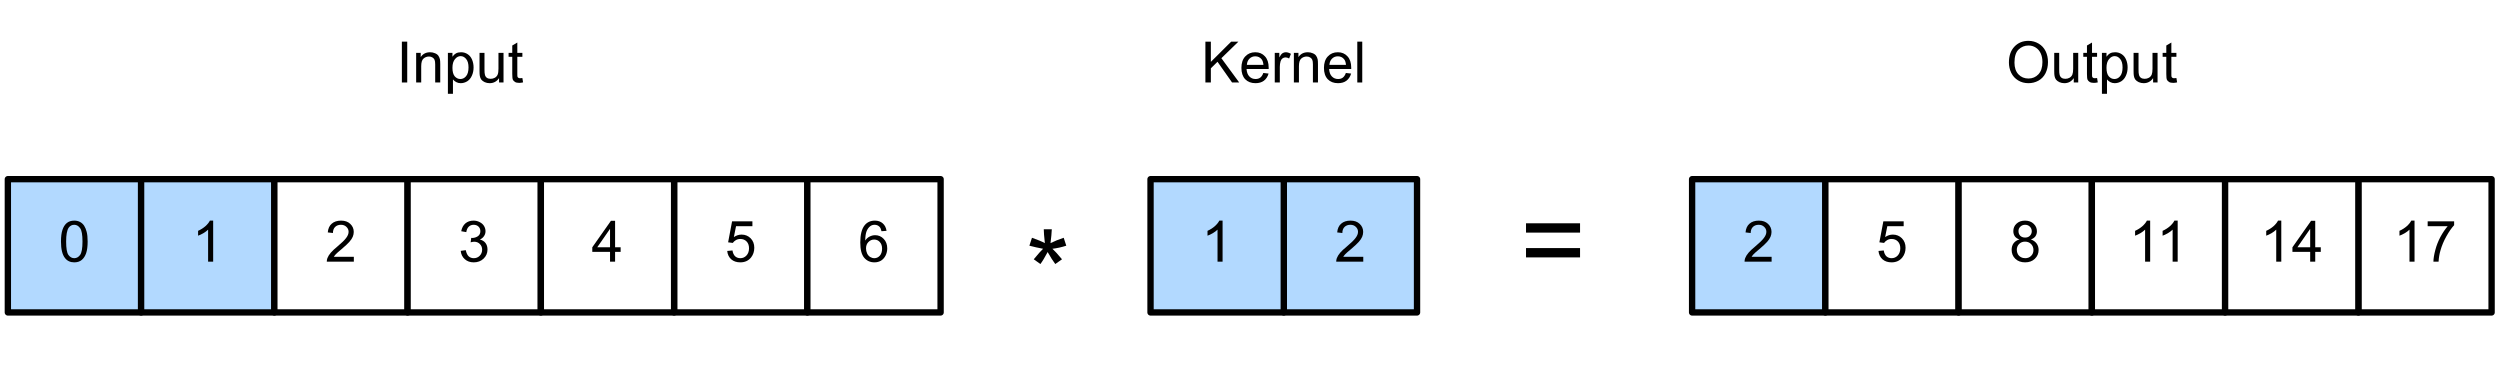
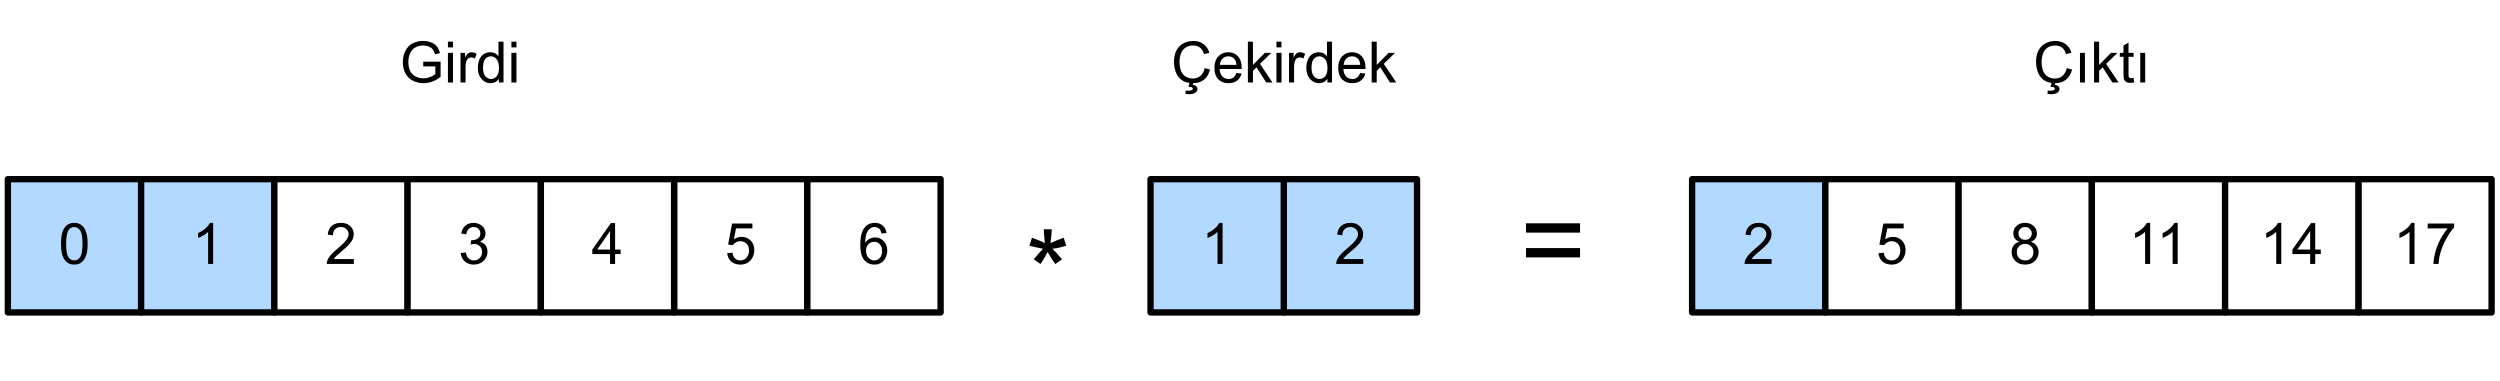
<svg xmlns="http://www.w3.org/2000/svg" xmlns:xlink="http://www.w3.org/1999/xlink" width="394pt" height="60pt" viewBox="0 0 394 60" version="1.1">
  <defs>
    <g>
      <symbol overflow="visible" id="glyph0-0">
        <path style="stroke:none;" d="M 2.25 0 L 2.25 -11.25 L 11.25 -11.25 L 11.25 0 Z M 2.531 -0.281 L 10.969 -0.281 L 10.969 -10.969 L 2.531 -10.969 Z M 2.531 -0.281 " />
      </symbol>
      <symbol overflow="visible" id="glyph0-1">
        <path style="stroke:none;" d="M 0.562 -10.516 L 0.969 -11.766 C 1.895 -11.441 2.57 -11.16 3 -10.922 C 2.883 -11.973 2.828 -12.703 2.828 -13.109 L 4.094 -13.109 C 4.07 -12.523 4.004 -11.797 3.891 -10.922 C 4.492 -11.223 5.188 -11.504 5.969 -11.766 L 6.375 -10.516 C 5.625 -10.273 4.895 -10.113 4.188 -10.031 C 4.539 -9.719 5.047 -9.164 5.703 -8.375 L 4.641 -7.625 C 4.297 -8.082 3.895 -8.711 3.438 -9.516 C 3 -8.68 2.617 -8.051 2.297 -7.625 L 1.25 -8.375 C 1.938 -9.207 2.426 -9.758 2.719 -10.031 C 1.957 -10.176 1.238 -10.336 0.562 -10.516 Z M 0.562 -10.516 " />
      </symbol>
      <symbol overflow="visible" id="glyph0-2">
        <path style="stroke:none;" d="M 9.516 -7.578 L 1 -7.578 L 1 -9.047 L 9.516 -9.047 Z M 9.516 -3.672 L 1 -3.672 L 1 -5.141 L 9.516 -5.141 Z M 9.516 -3.672 " />
      </symbol>
      <symbol overflow="visible" id="glyph1-0">
        <path style="stroke:none;" d="M 1.125 0 L 1.125 -5.625 L 5.625 -5.625 L 5.625 0 Z M 1.266 -0.141 L 5.484 -0.141 L 5.484 -5.484 L 1.266 -5.484 Z M 1.266 -0.141 " />
      </symbol>
      <symbol overflow="visible" id="glyph1-1">
        <path style="stroke:none;" d="M 0.375 -3.172 C 0.375 -3.93 0.453 -4.547 0.609 -5.016 C 0.766 -5.484 0.992 -5.844 1.297 -6.094 C 1.609 -6.344 2 -6.469 2.469 -6.469 C 2.82 -6.469 3.129 -6.395 3.391 -6.25 C 3.648 -6.113 3.863 -5.914 4.031 -5.656 C 4.195 -5.395 4.328 -5.078 4.422 -4.703 C 4.523 -4.328 4.578 -3.816 4.578 -3.172 C 4.578 -2.422 4.5 -1.812 4.344 -1.344 C 4.188 -0.883 3.953 -0.523 3.641 -0.266 C 3.336 -0.016 2.945 0.109 2.469 0.109 C 1.852 0.109 1.367 -0.113 1.016 -0.562 C 0.586 -1.094 0.375 -1.961 0.375 -3.172 Z M 1.188 -3.172 C 1.188 -2.117 1.305 -1.414 1.547 -1.062 C 1.797 -0.719 2.102 -0.547 2.469 -0.547 C 2.832 -0.547 3.141 -0.719 3.391 -1.062 C 3.641 -1.414 3.766 -2.117 3.766 -3.172 C 3.766 -4.234 3.641 -4.938 3.391 -5.281 C 3.141 -5.633 2.832 -5.812 2.469 -5.812 C 2.102 -5.812 1.812 -5.66 1.594 -5.359 C 1.32 -4.961 1.188 -4.234 1.188 -3.172 Z M 1.188 -3.172 " />
      </symbol>
      <symbol overflow="visible" id="glyph1-2">
        <path style="stroke:none;" d="M 3.359 0 L 2.562 0 L 2.562 -5.047 C 2.375 -4.859 2.125 -4.672 1.812 -4.484 C 1.5 -4.305 1.223 -4.176 0.984 -4.094 L 0.984 -4.859 C 1.422 -5.055 1.805 -5.301 2.141 -5.594 C 2.473 -5.895 2.707 -6.188 2.844 -6.469 L 3.359 -6.469 Z M 3.359 0 " />
      </symbol>
      <symbol overflow="visible" id="glyph1-3">
        <path style="stroke:none;" d="M 4.531 -0.766 L 4.531 0 L 0.266 0 C 0.266 -0.188 0.297 -0.367 0.359 -0.547 C 0.473 -0.836 0.648 -1.125 0.891 -1.406 C 1.129 -1.688 1.473 -2.008 1.922 -2.375 C 2.617 -2.957 3.086 -3.414 3.328 -3.75 C 3.578 -4.082 3.703 -4.398 3.703 -4.703 C 3.703 -5.016 3.586 -5.273 3.359 -5.484 C 3.141 -5.703 2.852 -5.812 2.5 -5.812 C 2.113 -5.812 1.805 -5.695 1.578 -5.469 C 1.348 -5.238 1.234 -4.922 1.234 -4.516 L 0.422 -4.609 C 0.473 -5.211 0.68 -5.672 1.047 -5.984 C 1.41 -6.305 1.898 -6.469 2.516 -6.469 C 3.129 -6.469 3.613 -6.297 3.969 -5.953 C 4.332 -5.609 4.516 -5.188 4.516 -4.688 C 4.516 -4.426 4.461 -4.172 4.359 -3.922 C 4.254 -3.672 4.078 -3.406 3.828 -3.125 C 3.586 -2.852 3.188 -2.477 2.625 -2 C 2.145 -1.602 1.836 -1.332 1.703 -1.188 C 1.566 -1.039 1.457 -0.898 1.375 -0.766 Z M 4.531 -0.766 " />
      </symbol>
      <symbol overflow="visible" id="glyph1-4">
        <path style="stroke:none;" d="M 0.375 -1.703 L 1.172 -1.812 C 1.266 -1.363 1.414 -1.039 1.625 -0.844 C 1.844 -0.645 2.113 -0.547 2.438 -0.547 C 2.801 -0.547 3.109 -0.672 3.359 -0.922 C 3.617 -1.18 3.75 -1.504 3.75 -1.891 C 3.75 -2.254 3.629 -2.551 3.391 -2.781 C 3.16 -3.02 2.863 -3.141 2.5 -3.141 C 2.344 -3.141 2.156 -3.109 1.938 -3.047 L 2.031 -3.75 C 2.082 -3.738 2.125 -3.734 2.156 -3.734 C 2.488 -3.734 2.789 -3.82 3.062 -4 C 3.332 -4.176 3.469 -4.445 3.469 -4.812 C 3.469 -5.102 3.367 -5.344 3.172 -5.531 C 2.973 -5.719 2.719 -5.812 2.406 -5.812 C 2.102 -5.812 1.848 -5.711 1.641 -5.516 C 1.441 -5.328 1.312 -5.039 1.25 -4.656 L 0.453 -4.797 C 0.555 -5.328 0.773 -5.738 1.109 -6.031 C 1.453 -6.32 1.879 -6.469 2.391 -6.469 C 2.742 -6.469 3.066 -6.391 3.359 -6.234 C 3.66 -6.086 3.891 -5.883 4.047 -5.625 C 4.203 -5.363 4.281 -5.086 4.281 -4.797 C 4.281 -4.516 4.203 -4.258 4.047 -4.031 C 3.898 -3.801 3.68 -3.617 3.391 -3.484 C 3.773 -3.398 4.07 -3.219 4.281 -2.938 C 4.488 -2.664 4.594 -2.32 4.594 -1.906 C 4.594 -1.344 4.383 -0.863 3.969 -0.469 C 3.562 -0.082 3.047 0.109 2.422 0.109 C 1.859 0.109 1.391 -0.055 1.016 -0.391 C 0.641 -0.723 0.426 -1.16 0.375 -1.703 Z M 0.375 -1.703 " />
      </symbol>
      <symbol overflow="visible" id="glyph1-5">
        <path style="stroke:none;" d="M 0.375 -1.688 L 1.203 -1.766 C 1.266 -1.359 1.406 -1.051 1.625 -0.844 C 1.852 -0.645 2.125 -0.547 2.438 -0.547 C 2.82 -0.547 3.145 -0.688 3.406 -0.969 C 3.676 -1.258 3.812 -1.641 3.812 -2.109 C 3.812 -2.566 3.68 -2.926 3.422 -3.188 C 3.172 -3.445 2.844 -3.578 2.438 -3.578 C 2.176 -3.578 1.941 -3.516 1.734 -3.391 C 1.535 -3.273 1.375 -3.129 1.25 -2.953 L 0.516 -3.047 L 1.141 -6.359 L 4.344 -6.359 L 4.344 -5.594 L 1.766 -5.594 L 1.422 -3.875 C 1.805 -4.133 2.211 -4.266 2.641 -4.266 C 3.203 -4.266 3.676 -4.07 4.062 -3.688 C 4.445 -3.301 4.641 -2.801 4.641 -2.188 C 4.641 -1.602 4.473 -1.098 4.141 -0.672 C 3.723 -0.148 3.156 0.109 2.438 0.109 C 1.852 0.109 1.375 -0.051 1 -0.375 C 0.633 -0.707 0.426 -1.145 0.375 -1.688 Z M 0.375 -1.688 " />
      </symbol>
      <symbol overflow="visible" id="glyph1-6">
        <path style="stroke:none;" d="M 4.484 -4.859 L 3.688 -4.797 C 3.625 -5.109 3.523 -5.336 3.391 -5.484 C 3.18 -5.703 2.922 -5.812 2.609 -5.812 C 2.348 -5.812 2.125 -5.742 1.938 -5.609 C 1.688 -5.422 1.488 -5.156 1.344 -4.812 C 1.207 -4.469 1.133 -3.973 1.125 -3.328 C 1.312 -3.609 1.539 -3.816 1.812 -3.953 C 2.094 -4.098 2.383 -4.172 2.688 -4.172 C 3.219 -4.172 3.664 -3.977 4.031 -3.594 C 4.406 -3.207 4.594 -2.707 4.594 -2.094 C 4.594 -1.688 4.504 -1.305 4.328 -0.953 C 4.148 -0.609 3.91 -0.344 3.609 -0.156 C 3.305 0.02 2.961 0.109 2.578 0.109 C 1.922 0.109 1.383 -0.129 0.969 -0.609 C 0.551 -1.098 0.344 -1.898 0.344 -3.016 C 0.344 -4.254 0.57 -5.16 1.031 -5.734 C 1.426 -6.223 1.969 -6.469 2.656 -6.469 C 3.156 -6.469 3.566 -6.32 3.891 -6.031 C 4.211 -5.75 4.41 -5.359 4.484 -4.859 Z M 1.25 -2.094 C 1.25 -1.812 1.305 -1.547 1.422 -1.297 C 1.535 -1.055 1.695 -0.867 1.906 -0.734 C 2.113 -0.609 2.332 -0.547 2.562 -0.547 C 2.895 -0.547 3.18 -0.676 3.422 -0.938 C 3.66 -1.207 3.781 -1.578 3.781 -2.047 C 3.781 -2.492 3.66 -2.844 3.422 -3.094 C 3.191 -3.352 2.895 -3.484 2.531 -3.484 C 2.176 -3.484 1.875 -3.352 1.625 -3.094 C 1.375 -2.844 1.25 -2.508 1.25 -2.094 Z M 1.25 -2.094 " />
      </symbol>
      <symbol overflow="visible" id="glyph1-7">
        <path style="stroke:none;" d="M 2.906 0 L 2.906 -1.547 L 0.109 -1.547 L 0.109 -2.266 L 3.047 -6.438 L 3.703 -6.438 L 3.703 -2.266 L 4.578 -2.266 L 4.578 -1.547 L 3.703 -1.547 L 3.703 0 Z M 2.906 -2.266 L 2.906 -5.172 L 0.891 -2.266 Z M 2.906 -2.266 " />
      </symbol>
      <symbol overflow="visible" id="glyph1-8">
        <path style="stroke:none;" d="M 0.422 -5.594 L 0.422 -6.359 L 4.594 -6.359 L 4.594 -5.75 C 4.188 -5.312 3.781 -4.727 3.375 -4 C 2.969 -3.281 2.656 -2.535 2.438 -1.766 C 2.281 -1.234 2.18 -0.645 2.141 0 L 1.328 0 C 1.336 -0.508 1.438 -1.117 1.625 -1.828 C 1.812 -2.547 2.082 -3.238 2.438 -3.906 C 2.801 -4.57 3.18 -5.133 3.578 -5.594 Z M 0.422 -5.594 " />
      </symbol>
      <symbol overflow="visible" id="glyph1-9">
        <path style="stroke:none;" d="M 1.594 -3.5 C 1.258 -3.613 1.016 -3.781 0.859 -4 C 0.703 -4.227 0.625 -4.5 0.625 -4.812 C 0.625 -5.281 0.789 -5.672 1.125 -5.984 C 1.469 -6.305 1.914 -6.469 2.469 -6.469 C 3.031 -6.469 3.484 -6.301 3.828 -5.969 C 4.172 -5.645 4.344 -5.25 4.344 -4.781 C 4.344 -4.488 4.266 -4.227 4.109 -4 C 3.953 -3.781 3.711 -3.613 3.391 -3.5 C 3.785 -3.363 4.086 -3.148 4.297 -2.859 C 4.504 -2.578 4.609 -2.238 4.609 -1.844 C 4.609 -1.289 4.41 -0.828 4.016 -0.453 C 3.629 -0.078 3.117 0.109 2.484 0.109 C 1.848 0.109 1.332 -0.078 0.938 -0.453 C 0.551 -0.828 0.359 -1.297 0.359 -1.859 C 0.359 -2.273 0.461 -2.625 0.672 -2.906 C 0.891 -3.195 1.195 -3.395 1.594 -3.5 Z M 1.438 -4.828 C 1.438 -4.523 1.531 -4.273 1.719 -4.078 C 1.914 -3.891 2.172 -3.797 2.484 -3.797 C 2.797 -3.797 3.047 -3.891 3.234 -4.078 C 3.43 -4.273 3.531 -4.516 3.531 -4.797 C 3.531 -5.078 3.43 -5.316 3.234 -5.516 C 3.035 -5.711 2.785 -5.812 2.484 -5.812 C 2.18 -5.812 1.93 -5.711 1.734 -5.516 C 1.535 -5.328 1.438 -5.098 1.438 -4.828 Z M 1.172 -1.859 C 1.172 -1.629 1.223 -1.41 1.328 -1.203 C 1.441 -0.992 1.602 -0.832 1.812 -0.719 C 2.02 -0.602 2.25 -0.547 2.5 -0.547 C 2.875 -0.547 3.18 -0.664 3.422 -0.906 C 3.672 -1.145 3.797 -1.453 3.797 -1.828 C 3.797 -2.211 3.672 -2.531 3.422 -2.781 C 3.172 -3.031 2.852 -3.156 2.469 -3.156 C 2.094 -3.156 1.781 -3.031 1.531 -2.781 C 1.289 -2.531 1.172 -2.223 1.172 -1.859 Z M 1.172 -1.859 " />
      </symbol>
      <symbol overflow="visible" id="glyph1-10">
-         <path style="stroke:none;" d="M 0.844 0 L 0.844 -6.438 L 1.688 -6.438 L 1.688 0 Z M 0.844 0 " />
+         <path style="stroke:none;" d="M 3.703 -2.531 L 3.703 -3.281 L 6.438 -3.281 L 6.438 -0.891 C 6.02 -0.555 5.586 -0.305 5.141 -0.141 C 4.691 0.023 4.234 0.109 3.766 0.109 C 3.141 0.109 2.566 -0.023 2.047 -0.297 C 1.523 -0.566 1.133 -0.957 0.875 -1.469 C 0.613 -1.977 0.484 -2.551 0.484 -3.188 C 0.484 -3.812 0.613 -4.395 0.875 -4.938 C 1.133 -5.488 1.508 -5.895 2 -6.156 C 2.5 -6.414 3.066 -6.547 3.703 -6.547 C 4.172 -6.547 4.594 -6.469 4.969 -6.312 C 5.344 -6.164 5.633 -5.957 5.844 -5.688 C 6.062 -5.426 6.227 -5.078 6.344 -4.641 L 5.578 -4.438 C 5.473 -4.758 5.348 -5.016 5.203 -5.203 C 5.066 -5.391 4.863 -5.539 4.594 -5.656 C 4.332 -5.77 4.035 -5.828 3.703 -5.828 C 3.316 -5.828 2.977 -5.766 2.688 -5.641 C 2.406 -5.523 2.176 -5.367 2 -5.172 C 1.832 -4.984 1.703 -4.773 1.609 -4.547 C 1.441 -4.141 1.359 -3.707 1.359 -3.25 C 1.359 -2.664 1.457 -2.18 1.656 -1.797 C 1.852 -1.41 2.141 -1.125 2.516 -0.938 C 2.891 -0.75 3.289 -0.656 3.719 -0.656 C 4.094 -0.656 4.453 -0.723 4.797 -0.859 C 5.148 -1.004 5.422 -1.16 5.609 -1.328 L 5.609 -2.531 Z M 3.703 -2.531 " />
      </symbol>
      <symbol overflow="visible" id="glyph1-11">
-         <path style="stroke:none;" d="M 0.594 0 L 0.594 -4.672 L 1.312 -4.672 L 1.312 -4 C 1.645 -4.508 2.141 -4.766 2.797 -4.766 C 3.078 -4.766 3.332 -4.711 3.562 -4.609 C 3.801 -4.516 3.977 -4.383 4.094 -4.219 C 4.207 -4.062 4.289 -3.867 4.344 -3.641 C 4.375 -3.492 4.391 -3.238 4.391 -2.875 L 4.391 0 L 3.594 0 L 3.594 -2.844 C 3.594 -3.164 3.562 -3.406 3.5 -3.562 C 3.438 -3.719 3.328 -3.844 3.172 -3.938 C 3.016 -4.039 2.832 -4.094 2.625 -4.094 C 2.289 -4.094 2 -3.984 1.75 -3.766 C 1.508 -3.555 1.391 -3.148 1.391 -2.547 L 1.391 0 Z M 0.594 0 " />
+         <path style="stroke:none;" d="M 0.594 -5.531 L 0.594 -6.438 L 1.391 -6.438 L 1.391 -5.531 Z M 0.594 0 L 0.594 -4.672 L 1.391 -4.672 L 1.391 0 Z M 0.594 0 " />
      </symbol>
      <symbol overflow="visible" id="glyph1-12">
-         <path style="stroke:none;" d="M 0.594 1.781 L 0.594 -4.672 L 1.312 -4.672 L 1.312 -4.062 C 1.477 -4.301 1.664 -4.477 1.875 -4.594 C 2.094 -4.707 2.359 -4.766 2.672 -4.766 C 3.066 -4.766 3.414 -4.66 3.719 -4.453 C 4.02 -4.254 4.25 -3.969 4.406 -3.594 C 4.562 -3.219 4.641 -2.812 4.641 -2.375 C 4.641 -1.895 4.551 -1.461 4.375 -1.078 C 4.207 -0.691 3.961 -0.395 3.641 -0.188 C 3.316 0.008 2.973 0.109 2.609 0.109 C 2.348 0.109 2.113 0.051 1.906 -0.062 C 1.695 -0.176 1.523 -0.316 1.391 -0.484 L 1.391 1.781 Z M 1.312 -2.312 C 1.312 -1.707 1.43 -1.258 1.672 -0.969 C 1.922 -0.688 2.219 -0.547 2.562 -0.547 C 2.906 -0.547 3.203 -0.691 3.453 -0.984 C 3.711 -1.285 3.844 -1.75 3.844 -2.375 C 3.844 -2.969 3.719 -3.41 3.469 -3.703 C 3.227 -4.004 2.938 -4.156 2.594 -4.156 C 2.258 -4.156 1.961 -3.992 1.703 -3.672 C 1.441 -3.359 1.312 -2.906 1.312 -2.312 Z M 1.312 -2.312 " />
+         <path style="stroke:none;" d="M 0.578 0 L 0.578 -4.672 L 1.297 -4.672 L 1.297 -3.953 C 1.473 -4.285 1.641 -4.504 1.797 -4.609 C 1.953 -4.711 2.125 -4.766 2.312 -4.766 C 2.57 -4.766 2.844 -4.68 3.125 -4.516 L 2.844 -3.781 C 2.656 -3.895 2.461 -3.953 2.266 -3.953 C 2.098 -3.953 1.941 -3.898 1.797 -3.797 C 1.66 -3.691 1.562 -3.547 1.5 -3.359 C 1.414 -3.078 1.375 -2.77 1.375 -2.438 L 1.375 0 Z M 0.578 0 " />
      </symbol>
      <symbol overflow="visible" id="glyph1-13">
-         <path style="stroke:none;" d="M 3.656 0 L 3.656 -0.688 C 3.289 -0.156 2.797 0.109 2.172 0.109 C 1.898 0.109 1.645 0.055 1.406 -0.047 C 1.164 -0.16 0.984 -0.297 0.859 -0.453 C 0.742 -0.609 0.664 -0.801 0.625 -1.031 C 0.594 -1.188 0.578 -1.438 0.578 -1.781 L 0.578 -4.672 L 1.359 -4.672 L 1.359 -2.078 C 1.359 -1.66 1.379 -1.383 1.422 -1.25 C 1.461 -1.039 1.562 -0.875 1.719 -0.75 C 1.883 -0.633 2.086 -0.578 2.328 -0.578 C 2.566 -0.578 2.789 -0.633 3 -0.75 C 3.207 -0.875 3.352 -1.039 3.438 -1.25 C 3.52 -1.457 3.562 -1.766 3.562 -2.172 L 3.562 -4.672 L 4.359 -4.672 L 4.359 0 Z M 3.656 0 " />
+         <path style="stroke:none;" d="M 3.625 0 L 3.625 -0.594 C 3.32 -0.125 2.883 0.109 2.312 0.109 C 1.945 0.109 1.609 0.004 1.297 -0.203 C 0.984 -0.41 0.738 -0.695 0.562 -1.062 C 0.395 -1.426 0.312 -1.848 0.312 -2.328 C 0.312 -2.797 0.391 -3.219 0.547 -3.594 C 0.703 -3.977 0.93 -4.27 1.234 -4.469 C 1.547 -4.664 1.895 -4.766 2.281 -4.766 C 2.562 -4.766 2.812 -4.707 3.031 -4.594 C 3.25 -4.477 3.426 -4.32 3.562 -4.125 L 3.562 -6.438 L 4.359 -6.438 L 4.359 0 Z M 1.125 -2.328 C 1.125 -1.734 1.25 -1.285 1.5 -0.984 C 1.75 -0.691 2.047 -0.547 2.391 -0.547 C 2.734 -0.547 3.023 -0.688 3.266 -0.969 C 3.516 -1.25 3.641 -1.68 3.641 -2.266 C 3.641 -2.898 3.516 -3.367 3.266 -3.672 C 3.016 -3.973 2.711 -4.125 2.359 -4.125 C 2.004 -4.125 1.707 -3.977 1.469 -3.688 C 1.238 -3.395 1.125 -2.941 1.125 -2.328 Z M 1.125 -2.328 " />
      </symbol>
      <symbol overflow="visible" id="glyph1-14">
+         <path style="stroke:none;" d="M 5.297 -2.266 L 6.141 -2.047 C 5.961 -1.348 5.641 -0.812 5.172 -0.438 C 4.711 -0.07 4.145 0.109 3.469 0.109 C 2.781 0.109 2.219 -0.031 1.781 -0.312 C 1.344 -0.594 1.008 -1 0.781 -1.531 C 0.562 -2.07 0.453 -2.648 0.453 -3.266 C 0.453 -3.941 0.578 -4.531 0.828 -5.031 C 1.086 -5.531 1.453 -5.906 1.922 -6.156 C 2.398 -6.414 2.922 -6.547 3.484 -6.547 C 4.129 -6.547 4.672 -6.379 5.109 -6.047 C 5.555 -5.723 5.863 -5.266 6.031 -4.672 L 5.188 -4.484 C 5.039 -4.953 4.828 -5.289 4.547 -5.5 C 4.266 -5.719 3.906 -5.828 3.469 -5.828 C 2.977 -5.828 2.566 -5.707 2.234 -5.469 C 1.898 -5.227 1.664 -4.906 1.531 -4.5 C 1.395 -4.102 1.328 -3.695 1.328 -3.281 C 1.328 -2.727 1.406 -2.242 1.562 -1.828 C 1.727 -1.422 1.977 -1.117 2.312 -0.922 C 2.645 -0.723 3.008 -0.625 3.406 -0.625 C 3.883 -0.625 4.285 -0.758 4.609 -1.031 C 4.941 -1.312 5.172 -1.723 5.297 -2.266 Z M 2.734 0.672 L 2.953 -0.094 L 3.547 -0.094 L 3.406 0.375 C 3.656 0.395 3.844 0.469 3.969 0.594 C 4.094 0.719 4.156 0.859 4.156 1.016 C 4.156 1.234 4.047 1.426 3.828 1.594 C 3.617 1.758 3.305 1.844 2.891 1.844 C 2.648 1.844 2.438 1.828 2.25 1.797 L 2.297 1.281 C 2.484 1.289 2.625 1.297 2.719 1.297 C 2.988 1.297 3.18 1.258 3.297 1.188 C 3.379 1.125 3.422 1.051 3.422 0.969 C 3.422 0.914 3.398 0.867 3.359 0.828 C 3.328 0.785 3.266 0.75 3.172 0.719 C 3.086 0.695 2.941 0.68 2.734 0.672 Z M 2.734 0.672 " />
+       </symbol>
+       <symbol overflow="visible" id="glyph1-15">
+         <path style="stroke:none;" d="M 0.875 0 L 0.875 -4.672 L 1.656 -4.672 L 1.656 0 Z M 0.875 0 " />
+       </symbol>
+       <symbol overflow="visible" id="glyph1-16">
+         <path style="stroke:none;" d="M 0.594 0 L 0.594 -6.438 L 1.391 -6.438 L 1.391 -2.766 L 3.266 -4.672 L 4.281 -4.672 L 2.5 -2.938 L 4.469 0 L 3.484 0 L 1.953 -2.391 L 1.391 -1.844 L 1.391 0 Z M 0.594 0 " />
+       </symbol>
+       <symbol overflow="visible" id="glyph1-17">
        <path style="stroke:none;" d="M 2.328 -0.703 L 2.438 -0.016 C 2.207 0.035 2.008 0.062 1.844 0.062 C 1.551 0.062 1.328 0.016 1.172 -0.078 C 1.016 -0.172 0.898 -0.289 0.828 -0.438 C 0.766 -0.582 0.734 -0.891 0.734 -1.359 L 0.734 -4.047 L 0.156 -4.047 L 0.156 -4.672 L 0.734 -4.672 L 0.734 -5.828 L 1.531 -6.297 L 1.531 -4.672 L 2.328 -4.672 L 2.328 -4.047 L 1.531 -4.047 L 1.531 -1.328 C 1.531 -1.098 1.539 -0.953 1.562 -0.891 C 1.594 -0.828 1.641 -0.773 1.703 -0.734 C 1.766 -0.691 1.852 -0.672 1.969 -0.672 C 2.062 -0.672 2.18 -0.68 2.328 -0.703 Z M 2.328 -0.703 " />
      </symbol>
-       <symbol overflow="visible" id="glyph1-15">
-         <path style="stroke:none;" d="M 0.438 -3.141 C 0.438 -4.203 0.723 -5.035 1.297 -5.641 C 1.867 -6.254 2.609 -6.562 3.516 -6.562 C 4.109 -6.562 4.645 -6.414 5.125 -6.125 C 5.602 -5.844 5.969 -5.445 6.219 -4.938 C 6.469 -4.426 6.594 -3.852 6.594 -3.219 C 6.594 -2.562 6.461 -1.973 6.203 -1.453 C 5.941 -0.941 5.566 -0.551 5.078 -0.281 C 4.598 -0.02 4.078 0.109 3.516 0.109 C 2.91 0.109 2.367 -0.035 1.891 -0.328 C 1.41 -0.617 1.047 -1.02 0.797 -1.531 C 0.555 -2.039 0.438 -2.578 0.438 -3.141 Z M 1.312 -3.125 C 1.312 -2.344 1.52 -1.727 1.938 -1.281 C 2.352 -0.844 2.879 -0.625 3.516 -0.625 C 4.148 -0.625 4.676 -0.848 5.094 -1.297 C 5.508 -1.742 5.719 -2.383 5.719 -3.219 C 5.719 -3.738 5.629 -4.191 5.453 -4.578 C 5.273 -4.973 5.016 -5.281 4.672 -5.5 C 4.328 -5.719 3.945 -5.828 3.531 -5.828 C 2.926 -5.828 2.406 -5.617 1.969 -5.203 C 1.531 -4.785 1.312 -4.094 1.312 -3.125 Z M 1.312 -3.125 " />
-       </symbol>
-       <symbol overflow="visible" id="glyph1-16">
-         <path style="stroke:none;" d="M 0.656 0 L 0.656 -6.438 L 1.516 -6.438 L 1.516 -3.25 L 4.719 -6.438 L 5.859 -6.438 L 3.172 -3.828 L 5.984 0 L 4.859 0 L 2.562 -3.266 L 1.516 -2.234 L 1.516 0 Z M 0.656 0 " />
-       </symbol>
-       <symbol overflow="visible" id="glyph1-17">
+       <symbol overflow="visible" id="glyph1-18">
        <path style="stroke:none;" d="M 3.781 -1.5 L 4.609 -1.406 C 4.473 -0.926 4.227 -0.551 3.875 -0.281 C 3.531 -0.02 3.086 0.109 2.547 0.109 C 1.867 0.109 1.328 -0.098 0.922 -0.516 C 0.523 -0.941 0.328 -1.535 0.328 -2.297 C 0.328 -3.078 0.531 -3.68 0.938 -4.109 C 1.344 -4.547 1.867 -4.766 2.516 -4.766 C 3.141 -4.766 3.645 -4.551 4.031 -4.125 C 4.426 -3.707 4.625 -3.113 4.625 -2.344 C 4.625 -2.289 4.625 -2.219 4.625 -2.125 L 1.141 -2.125 C 1.172 -1.613 1.316 -1.223 1.578 -0.953 C 1.836 -0.68 2.164 -0.547 2.562 -0.547 C 2.852 -0.547 3.098 -0.617 3.297 -0.766 C 3.504 -0.922 3.664 -1.164 3.781 -1.5 Z M 1.188 -2.781 L 3.797 -2.781 C 3.766 -3.176 3.664 -3.473 3.5 -3.672 C 3.25 -3.973 2.922 -4.125 2.516 -4.125 C 2.148 -4.125 1.844 -4 1.594 -3.75 C 1.352 -3.508 1.219 -3.188 1.188 -2.781 Z M 1.188 -2.781 " />
-       </symbol>
-       <symbol overflow="visible" id="glyph1-18">
-         <path style="stroke:none;" d="M 0.578 0 L 0.578 -4.672 L 1.297 -4.672 L 1.297 -3.953 C 1.473 -4.285 1.641 -4.504 1.797 -4.609 C 1.953 -4.711 2.125 -4.766 2.312 -4.766 C 2.57 -4.766 2.844 -4.68 3.125 -4.516 L 2.844 -3.781 C 2.656 -3.895 2.461 -3.953 2.266 -3.953 C 2.098 -3.953 1.941 -3.898 1.797 -3.797 C 1.66 -3.691 1.562 -3.547 1.5 -3.359 C 1.414 -3.078 1.375 -2.77 1.375 -2.438 L 1.375 0 Z M 0.578 0 " />
-       </symbol>
-       <symbol overflow="visible" id="glyph1-19">
-         <path style="stroke:none;" d="M 0.578 0 L 0.578 -6.438 L 1.359 -6.438 L 1.359 0 Z M 0.578 0 " />
      </symbol>
    </g>
  </defs>
  <g id="surface1">
    <g style="fill:rgb(0%,0%,0%);fill-opacity:1;">
      <use xlink:href="#glyph0-1" x="161.67" y="49.238" />
    </g>
    <g style="fill:rgb(0%,0%,0%);fill-opacity:1;">
      <use xlink:href="#glyph0-2" x="239.5" y="44.238" />
    </g>
-     <path style="fill-rule:nonzero;fill:rgb(69.804%,85.098%,100%);fill-opacity:1;stroke-width:1;stroke-linecap:round;stroke-linejoin:round;stroke:rgb(0%,0%,0%);stroke-opacity:1;stroke-miterlimit:10;" d="M -49.762 93.238 L -28.762 93.238 L -28.762 114.238 L -49.762 114.238 Z M -49.762 93.238 " transform="matrix(1,0,0,1,51,-65)" />
-     <g style="fill:rgb(0%,0%,0%);fill-opacity:1;">
-       <use xlink:href="#glyph1-1" x="9.235" y="41.238" />
-     </g>
-     <path style="fill-rule:nonzero;fill:rgb(69.804%,85.098%,100%);fill-opacity:1;stroke-width:1;stroke-linecap:round;stroke-linejoin:round;stroke:rgb(0%,0%,0%);stroke-opacity:1;stroke-miterlimit:10;" d="M -28.762 93.238 L -7.762 93.238 L -7.762 114.238 L -28.762 114.238 Z M -28.762 93.238 " transform="matrix(1,0,0,1,51,-65)" />
-     <g style="fill:rgb(0%,0%,0%);fill-opacity:1;">
-       <use xlink:href="#glyph1-2" x="30.235" y="41.238" />
-     </g>
-     <path style="fill-rule:nonzero;fill:rgb(100%,100%,100%);fill-opacity:1;stroke-width:1;stroke-linecap:round;stroke-linejoin:round;stroke:rgb(0%,0%,0%);stroke-opacity:1;stroke-miterlimit:10;" d="M -7.762 93.238 L 13.238 93.238 L 13.238 114.238 L -7.762 114.238 Z M -7.762 93.238 " transform="matrix(1,0,0,1,51,-65)" />
-     <g style="fill:rgb(0%,0%,0%);fill-opacity:1;">
-       <use xlink:href="#glyph1-3" x="51.235" y="41.238" />
-     </g>
-     <path style="fill-rule:nonzero;fill:rgb(100%,100%,100%);fill-opacity:1;stroke-width:1;stroke-linecap:round;stroke-linejoin:round;stroke:rgb(0%,0%,0%);stroke-opacity:1;stroke-miterlimit:10;" d="M 13.238 93.238 L 34.238 93.238 L 34.238 114.238 L 13.238 114.238 Z M 13.238 93.238 " transform="matrix(1,0,0,1,51,-65)" />
-     <g style="fill:rgb(0%,0%,0%);fill-opacity:1;">
-       <use xlink:href="#glyph1-4" x="72.235" y="41.238" />
-     </g>
-     <path style="fill-rule:nonzero;fill:rgb(100%,100%,100%);fill-opacity:1;stroke-width:1;stroke-linecap:round;stroke-linejoin:round;stroke:rgb(0%,0%,0%);stroke-opacity:1;stroke-miterlimit:10;" d="M 55.238 93.238 L 76.238 93.238 L 76.238 114.238 L 55.238 114.238 Z M 55.238 93.238 " transform="matrix(1,0,0,1,51,-65)" />
-     <g style="fill:rgb(0%,0%,0%);fill-opacity:1;">
-       <use xlink:href="#glyph1-5" x="114.235" y="41.238" />
-     </g>
-     <path style="fill-rule:nonzero;fill:rgb(100%,100%,100%);fill-opacity:1;stroke-width:1;stroke-linecap:round;stroke-linejoin:round;stroke:rgb(0%,0%,0%);stroke-opacity:1;stroke-miterlimit:10;" d="M 76.238 93.238 L 97.238 93.238 L 97.238 114.238 L 76.238 114.238 Z M 76.238 93.238 " transform="matrix(1,0,0,1,51,-65)" />
-     <g style="fill:rgb(0%,0%,0%);fill-opacity:1;">
-       <use xlink:href="#glyph1-6" x="135.235" y="41.238" />
-     </g>
-     <path style="fill-rule:nonzero;fill:rgb(100%,100%,100%);fill-opacity:1;stroke-width:1;stroke-linecap:round;stroke-linejoin:round;stroke:rgb(0%,0%,0%);stroke-opacity:1;stroke-miterlimit:10;" d="M 34.238 93.238 L 55.238 93.238 L 55.238 114.238 L 34.238 114.238 Z M 34.238 93.238 " transform="matrix(1,0,0,1,51,-65)" />
-     <g style="fill:rgb(0%,0%,0%);fill-opacity:1;">
-       <use xlink:href="#glyph1-7" x="93.235" y="41.238" />
-     </g>
-     <path style="fill-rule:nonzero;fill:rgb(69.804%,85.098%,100%);fill-opacity:1;stroke-width:1;stroke-linecap:round;stroke-linejoin:round;stroke:rgb(0%,0%,0%);stroke-opacity:1;stroke-miterlimit:10;" d="M 151.324 93.238 L 172.324 93.238 L 172.324 114.238 L 151.324 114.238 Z M 151.324 93.238 " transform="matrix(1,0,0,1,51,-65)" />
-     <g style="fill:rgb(0%,0%,0%);fill-opacity:1;">
-       <use xlink:href="#glyph1-3" x="210.32" y="41.238" />
-     </g>
-     <path style="fill-rule:nonzero;fill:rgb(69.804%,85.098%,100%);fill-opacity:1;stroke-width:1;stroke-linecap:round;stroke-linejoin:round;stroke:rgb(0%,0%,0%);stroke-opacity:1;stroke-miterlimit:10;" d="M 130.324 93.238 L 151.324 93.238 L 151.324 114.238 L 130.324 114.238 Z M 130.324 93.238 " transform="matrix(1,0,0,1,51,-65)" />
-     <g style="fill:rgb(0%,0%,0%);fill-opacity:1;">
-       <use xlink:href="#glyph1-2" x="189.32" y="41.238" />
-     </g>
-     <path style="fill-rule:nonzero;fill:rgb(100%,100%,100%);fill-opacity:1;stroke-width:1;stroke-linecap:round;stroke-linejoin:round;stroke:rgb(0%,0%,0%);stroke-opacity:1;stroke-miterlimit:10;" d="M 320.676 93.238 L 341.676 93.238 L 341.676 114.238 L 320.676 114.238 Z M 320.676 93.238 " transform="matrix(1,0,0,1,51,-65)" />
-     <g style="fill:rgb(0%,0%,0%);fill-opacity:1;">
-       <use xlink:href="#glyph1-2" x="377.172" y="41.238" />
-       <use xlink:href="#glyph1-8" x="382.178" y="41.238" />
-     </g>
-     <path style="fill-rule:nonzero;fill:rgb(69.804%,85.098%,100%);fill-opacity:1;stroke-width:1;stroke-linecap:round;stroke-linejoin:round;stroke:rgb(0%,0%,0%);stroke-opacity:1;stroke-miterlimit:10;" d="M 215.676 93.238 L 236.676 93.238 L 236.676 114.238 L 215.676 114.238 Z M 215.676 93.238 " transform="matrix(1,0,0,1,51,-65)" />
-     <g style="fill:rgb(0%,0%,0%);fill-opacity:1;">
-       <use xlink:href="#glyph1-3" x="274.675" y="41.238" />
-     </g>
-     <path style="fill-rule:nonzero;fill:rgb(100%,100%,100%);fill-opacity:1;stroke-width:1;stroke-linecap:round;stroke-linejoin:round;stroke:rgb(0%,0%,0%);stroke-opacity:1;stroke-miterlimit:10;" d="M 236.676 93.238 L 257.676 93.238 L 257.676 114.238 L 236.676 114.238 Z M 236.676 93.238 " transform="matrix(1,0,0,1,51,-65)" />
-     <g style="fill:rgb(0%,0%,0%);fill-opacity:1;">
-       <use xlink:href="#glyph1-5" x="295.675" y="41.238" />
-     </g>
-     <path style="fill-rule:nonzero;fill:rgb(100%,100%,100%);fill-opacity:1;stroke-width:1;stroke-linecap:round;stroke-linejoin:round;stroke:rgb(0%,0%,0%);stroke-opacity:1;stroke-miterlimit:10;" d="M 257.676 93.238 L 278.676 93.238 L 278.676 114.238 L 257.676 114.238 Z M 257.676 93.238 " transform="matrix(1,0,0,1,51,-65)" />
-     <g style="fill:rgb(0%,0%,0%);fill-opacity:1;">
-       <use xlink:href="#glyph1-9" x="316.675" y="41.238" />
-     </g>
-     <path style="fill-rule:nonzero;fill:rgb(100%,100%,100%);fill-opacity:1;stroke-width:1;stroke-linecap:round;stroke-linejoin:round;stroke:rgb(0%,0%,0%);stroke-opacity:1;stroke-miterlimit:10;" d="M 278.676 93.238 L 299.676 93.238 L 299.676 114.238 L 278.676 114.238 Z M 278.676 93.238 " transform="matrix(1,0,0,1,51,-65)" />
-     <g style="fill:rgb(0%,0%,0%);fill-opacity:1;">
-       <use xlink:href="#glyph1-2" x="335.506" y="41.238" />
-       <use xlink:href="#glyph1-2" x="339.843" y="41.238" />
-     </g>
-     <path style="fill-rule:nonzero;fill:rgb(100%,100%,100%);fill-opacity:1;stroke-width:1;stroke-linecap:round;stroke-linejoin:round;stroke:rgb(0%,0%,0%);stroke-opacity:1;stroke-miterlimit:10;" d="M 299.676 93.238 L 320.676 93.238 L 320.676 114.238 L 299.676 114.238 Z M 299.676 93.238 " transform="matrix(1,0,0,1,51,-65)" />
-     <g style="fill:rgb(0%,0%,0%);fill-opacity:1;">
-       <use xlink:href="#glyph1-2" x="356.172" y="41.238" />
-       <use xlink:href="#glyph1-7" x="361.178" y="41.238" />
-     </g>
-     <g style="fill:rgb(0%,0%,0%);fill-opacity:1;">
-       <use xlink:href="#glyph1-10" x="62.491" y="13" />
-       <use xlink:href="#glyph1-11" x="64.992" y="13" />
-       <use xlink:href="#glyph1-12" x="69.994" y="13" />
+     <path style=" stroke:none;fill-rule:nonzero;fill:rgb(69.804%,85.098%,100%);fill-opacity:1;" d="M 1.238 49.238 L 22.238 49.238 L 22.238 28.238 L 1.238 28.238 Z M 1.238 49.238 " />
+     <path style="fill:none;stroke-width:1;stroke-linecap:round;stroke-linejoin:round;stroke:rgb(0%,0%,0%);stroke-opacity:1;stroke-miterlimit:10;" d="M -49.762 93.238 L -28.762 93.238 L -28.762 114.238 L -49.762 114.238 Z M -49.762 93.238 " transform="matrix(1,0,0,1,51,-65)" />
+     <g style="fill:rgb(0%,0%,0%);fill-opacity:1;">
+       <use xlink:href="#glyph1-1" x="9.235" y="41.591" />
+     </g>
+     <path style=" stroke:none;fill-rule:nonzero;fill:rgb(69.804%,85.098%,100%);fill-opacity:1;" d="M 22.238 49.238 L 43.238 49.238 L 43.238 28.238 L 22.238 28.238 Z M 22.238 49.238 " />
+     <path style="fill:none;stroke-width:1;stroke-linecap:round;stroke-linejoin:round;stroke:rgb(0%,0%,0%);stroke-opacity:1;stroke-miterlimit:10;" d="M -28.762 93.238 L -7.762 93.238 L -7.762 114.238 L -28.762 114.238 Z M -28.762 93.238 " transform="matrix(1,0,0,1,51,-65)" />
+     <g style="fill:rgb(0%,0%,0%);fill-opacity:1;">
+       <use xlink:href="#glyph1-2" x="30.235" y="41.591" />
+     </g>
+     <path style=" stroke:none;fill-rule:nonzero;fill:rgb(100%,100%,100%);fill-opacity:1;" d="M 43.238 49.238 L 64.238 49.238 L 64.238 28.238 L 43.238 28.238 Z M 43.238 49.238 " />
+     <path style="fill:none;stroke-width:1;stroke-linecap:round;stroke-linejoin:round;stroke:rgb(0%,0%,0%);stroke-opacity:1;stroke-miterlimit:10;" d="M -7.762 93.238 L 13.238 93.238 L 13.238 114.238 L -7.762 114.238 Z M -7.762 93.238 " transform="matrix(1,0,0,1,51,-65)" />
+     <g style="fill:rgb(0%,0%,0%);fill-opacity:1;">
+       <use xlink:href="#glyph1-3" x="51.235" y="41.591" />
+     </g>
+     <path style=" stroke:none;fill-rule:nonzero;fill:rgb(100%,100%,100%);fill-opacity:1;" d="M 64.238 49.238 L 85.238 49.238 L 85.238 28.238 L 64.238 28.238 Z M 64.238 49.238 " />
+     <path style="fill:none;stroke-width:1;stroke-linecap:round;stroke-linejoin:round;stroke:rgb(0%,0%,0%);stroke-opacity:1;stroke-miterlimit:10;" d="M 13.238 93.238 L 34.238 93.238 L 34.238 114.238 L 13.238 114.238 Z M 13.238 93.238 " transform="matrix(1,0,0,1,51,-65)" />
+     <g style="fill:rgb(0%,0%,0%);fill-opacity:1;">
+       <use xlink:href="#glyph1-4" x="72.235" y="41.591" />
+     </g>
+     <path style=" stroke:none;fill-rule:nonzero;fill:rgb(100%,100%,100%);fill-opacity:1;" d="M 106.238 49.238 L 127.238 49.238 L 127.238 28.238 L 106.238 28.238 Z M 106.238 49.238 " />
+     <path style="fill:none;stroke-width:1;stroke-linecap:round;stroke-linejoin:round;stroke:rgb(0%,0%,0%);stroke-opacity:1;stroke-miterlimit:10;" d="M 55.238 93.238 L 76.238 93.238 L 76.238 114.238 L 55.238 114.238 Z M 55.238 93.238 " transform="matrix(1,0,0,1,51,-65)" />
+     <g style="fill:rgb(0%,0%,0%);fill-opacity:1;">
+       <use xlink:href="#glyph1-5" x="114.235" y="41.591" />
+     </g>
+     <path style=" stroke:none;fill-rule:nonzero;fill:rgb(100%,100%,100%);fill-opacity:1;" d="M 127.238 49.238 L 148.238 49.238 L 148.238 28.238 L 127.238 28.238 Z M 127.238 49.238 " />
+     <path style="fill:none;stroke-width:1;stroke-linecap:round;stroke-linejoin:round;stroke:rgb(0%,0%,0%);stroke-opacity:1;stroke-miterlimit:10;" d="M 76.238 93.238 L 97.238 93.238 L 97.238 114.238 L 76.238 114.238 Z M 76.238 93.238 " transform="matrix(1,0,0,1,51,-65)" />
+     <g style="fill:rgb(0%,0%,0%);fill-opacity:1;">
+       <use xlink:href="#glyph1-6" x="135.235" y="41.591" />
+     </g>
+     <path style=" stroke:none;fill-rule:nonzero;fill:rgb(100%,100%,100%);fill-opacity:1;" d="M 85.238 49.238 L 106.238 49.238 L 106.238 28.238 L 85.238 28.238 Z M 85.238 49.238 " />
+     <path style="fill:none;stroke-width:1;stroke-linecap:round;stroke-linejoin:round;stroke:rgb(0%,0%,0%);stroke-opacity:1;stroke-miterlimit:10;" d="M 34.238 93.238 L 55.238 93.238 L 55.238 114.238 L 34.238 114.238 Z M 34.238 93.238 " transform="matrix(1,0,0,1,51,-65)" />
+     <g style="fill:rgb(0%,0%,0%);fill-opacity:1;">
+       <use xlink:href="#glyph1-7" x="93.235" y="41.591" />
+     </g>
+     <path style=" stroke:none;fill-rule:nonzero;fill:rgb(69.804%,85.098%,100%);fill-opacity:1;" d="M 202.324 49.238 L 223.324 49.238 L 223.324 28.238 L 202.324 28.238 Z M 202.324 49.238 " />
+     <path style="fill:none;stroke-width:1;stroke-linecap:round;stroke-linejoin:round;stroke:rgb(0%,0%,0%);stroke-opacity:1;stroke-miterlimit:10;" d="M 151.324 93.238 L 172.324 93.238 L 172.324 114.238 L 151.324 114.238 Z M 151.324 93.238 " transform="matrix(1,0,0,1,51,-65)" />
+     <g style="fill:rgb(0%,0%,0%);fill-opacity:1;">
+       <use xlink:href="#glyph1-3" x="210.32" y="41.591" />
+     </g>
+     <path style=" stroke:none;fill-rule:nonzero;fill:rgb(69.804%,85.098%,100%);fill-opacity:1;" d="M 181.324 49.238 L 202.324 49.238 L 202.324 28.238 L 181.324 28.238 Z M 181.324 49.238 " />
+     <path style="fill:none;stroke-width:1;stroke-linecap:round;stroke-linejoin:round;stroke:rgb(0%,0%,0%);stroke-opacity:1;stroke-miterlimit:10;" d="M 130.324 93.238 L 151.324 93.238 L 151.324 114.238 L 130.324 114.238 Z M 130.324 93.238 " transform="matrix(1,0,0,1,51,-65)" />
+     <g style="fill:rgb(0%,0%,0%);fill-opacity:1;">
+       <use xlink:href="#glyph1-2" x="189.32" y="41.591" />
+     </g>
+     <path style=" stroke:none;fill-rule:nonzero;fill:rgb(100%,100%,100%);fill-opacity:1;" d="M 371.676 49.238 L 392.676 49.238 L 392.676 28.238 L 371.676 28.238 Z M 371.676 49.238 " />
+     <path style="fill:none;stroke-width:1;stroke-linecap:round;stroke-linejoin:round;stroke:rgb(0%,0%,0%);stroke-opacity:1;stroke-miterlimit:10;" d="M 320.676 93.238 L 341.676 93.238 L 341.676 114.238 L 320.676 114.238 Z M 320.676 93.238 " transform="matrix(1,0,0,1,51,-65)" />
+     <g style="fill:rgb(0%,0%,0%);fill-opacity:1;">
+       <use xlink:href="#glyph1-2" x="377.172" y="41.591" />
+       <use xlink:href="#glyph1-8" x="382.178" y="41.591" />
+     </g>
+     <path style=" stroke:none;fill-rule:nonzero;fill:rgb(69.804%,85.098%,100%);fill-opacity:1;" d="M 266.676 49.238 L 287.676 49.238 L 287.676 28.238 L 266.676 28.238 Z M 266.676 49.238 " />
+     <path style="fill:none;stroke-width:1;stroke-linecap:round;stroke-linejoin:round;stroke:rgb(0%,0%,0%);stroke-opacity:1;stroke-miterlimit:10;" d="M 215.676 93.238 L 236.676 93.238 L 236.676 114.238 L 215.676 114.238 Z M 215.676 93.238 " transform="matrix(1,0,0,1,51,-65)" />
+     <g style="fill:rgb(0%,0%,0%);fill-opacity:1;">
+       <use xlink:href="#glyph1-3" x="274.675" y="41.591" />
+     </g>
+     <path style=" stroke:none;fill-rule:nonzero;fill:rgb(100%,100%,100%);fill-opacity:1;" d="M 287.676 49.238 L 308.676 49.238 L 308.676 28.238 L 287.676 28.238 Z M 287.676 49.238 " />
+     <path style="fill:none;stroke-width:1;stroke-linecap:round;stroke-linejoin:round;stroke:rgb(0%,0%,0%);stroke-opacity:1;stroke-miterlimit:10;" d="M 236.676 93.238 L 257.676 93.238 L 257.676 114.238 L 236.676 114.238 Z M 236.676 93.238 " transform="matrix(1,0,0,1,51,-65)" />
+     <g style="fill:rgb(0%,0%,0%);fill-opacity:1;">
+       <use xlink:href="#glyph1-5" x="295.675" y="41.591" />
+     </g>
+     <path style=" stroke:none;fill-rule:nonzero;fill:rgb(100%,100%,100%);fill-opacity:1;" d="M 308.676 49.238 L 329.676 49.238 L 329.676 28.238 L 308.676 28.238 Z M 308.676 49.238 " />
+     <path style="fill:none;stroke-width:1;stroke-linecap:round;stroke-linejoin:round;stroke:rgb(0%,0%,0%);stroke-opacity:1;stroke-miterlimit:10;" d="M 257.676 93.238 L 278.676 93.238 L 278.676 114.238 L 257.676 114.238 Z M 257.676 93.238 " transform="matrix(1,0,0,1,51,-65)" />
+     <g style="fill:rgb(0%,0%,0%);fill-opacity:1;">
+       <use xlink:href="#glyph1-9" x="316.675" y="41.591" />
+     </g>
+     <path style=" stroke:none;fill-rule:nonzero;fill:rgb(100%,100%,100%);fill-opacity:1;" d="M 329.676 49.238 L 350.676 49.238 L 350.676 28.238 L 329.676 28.238 Z M 329.676 49.238 " />
+     <path style="fill:none;stroke-width:1;stroke-linecap:round;stroke-linejoin:round;stroke:rgb(0%,0%,0%);stroke-opacity:1;stroke-miterlimit:10;" d="M 278.676 93.238 L 299.676 93.238 L 299.676 114.238 L 278.676 114.238 Z M 278.676 93.238 " transform="matrix(1,0,0,1,51,-65)" />
+     <g style="fill:rgb(0%,0%,0%);fill-opacity:1;">
+       <use xlink:href="#glyph1-2" x="335.506" y="41.591" />
+       <use xlink:href="#glyph1-2" x="339.843" y="41.591" />
+     </g>
+     <path style=" stroke:none;fill-rule:nonzero;fill:rgb(100%,100%,100%);fill-opacity:1;" d="M 350.676 49.238 L 371.676 49.238 L 371.676 28.238 L 350.676 28.238 Z M 350.676 49.238 " />
+     <path style="fill:none;stroke-width:1;stroke-linecap:round;stroke-linejoin:round;stroke:rgb(0%,0%,0%);stroke-opacity:1;stroke-miterlimit:10;" d="M 299.676 93.238 L 320.676 93.238 L 320.676 114.238 L 299.676 114.238 Z M 299.676 93.238 " transform="matrix(1,0,0,1,51,-65)" />
+     <g style="fill:rgb(0%,0%,0%);fill-opacity:1;">
+       <use xlink:href="#glyph1-2" x="356.172" y="41.591" />
+       <use xlink:href="#glyph1-7" x="361.178" y="41.591" />
+     </g>
+     <g style="fill:rgb(0%,0%,0%);fill-opacity:1;">
+       <use xlink:href="#glyph1-10" x="62.999" y="13" />
+     </g>
+     <g style="fill:rgb(0%,0%,0%);fill-opacity:1;">
+       <use xlink:href="#glyph1-11" x="69.999" y="13" />
+     </g>
+     <g style="fill:rgb(0%,0%,0%);fill-opacity:1;">
+       <use xlink:href="#glyph1-12" x="71.999" y="13" />
      <use xlink:href="#glyph1-13" x="74.996" y="13" />
-       <use xlink:href="#glyph1-14" x="79.998" y="13" />
-     </g>
-     <g style="fill:rgb(0%,0%,0%);fill-opacity:1;">
-       <use xlink:href="#glyph1-15" x="316.168" y="13" />
-       <use xlink:href="#glyph1-13" x="323.169" y="13" />
-       <use xlink:href="#glyph1-14" x="328.171" y="13" />
-       <use xlink:href="#glyph1-12" x="330.671" y="13" />
-       <use xlink:href="#glyph1-13" x="335.673" y="13" />
-       <use xlink:href="#glyph1-14" x="340.675" y="13" />
-     </g>
-     <g style="fill:rgb(0%,0%,0%);fill-opacity:1;">
-       <use xlink:href="#glyph1-16" x="189.315" y="13" />
-       <use xlink:href="#glyph1-17" x="195.318" y="13" />
-     </g>
-     <g style="fill:rgb(0%,0%,0%);fill-opacity:1;">
-       <use xlink:href="#glyph1-18" x="200.324" y="13" />
-       <use xlink:href="#glyph1-11" x="203.321" y="13" />
-     </g>
-     <g style="fill:rgb(0%,0%,0%);fill-opacity:1;">
-       <use xlink:href="#glyph1-17" x="208.327" y="13" />
-     </g>
-     <g style="fill:rgb(0%,0%,0%);fill-opacity:1;">
-       <use xlink:href="#glyph1-19" x="213.332" y="13" />
+     </g>
+     <g style="fill:rgb(0%,0%,0%);fill-opacity:1;">
+       <use xlink:href="#glyph1-11" x="80.002" y="13" />
+     </g>
+     <g style="fill:rgb(0%,0%,0%);fill-opacity:1;">
+       <use xlink:href="#glyph1-14" x="320.427" y="13" />
+     </g>
+     <g style="fill:rgb(0%,0%,0%);fill-opacity:1;">
+       <use xlink:href="#glyph1-15" x="326.927" y="13" />
+     </g>
+     <g style="fill:rgb(0%,0%,0%);fill-opacity:1;">
+       <use xlink:href="#glyph1-16" x="329.427" y="13" />
+       <use xlink:href="#glyph1-17" x="333.927" y="13" />
+     </g>
+     <g style="fill:rgb(0%,0%,0%);fill-opacity:1;">
+       <use xlink:href="#glyph1-15" x="336.427" y="13" />
+     </g>
+     <g style="fill:rgb(0%,0%,0%);fill-opacity:1;">
+       <use xlink:href="#glyph1-14" x="184.567" y="13" />
+     </g>
+     <g style="fill:rgb(0%,0%,0%);fill-opacity:1;">
+       <use xlink:href="#glyph1-18" x="191.066" y="13" />
+     </g>
+     <g style="fill:rgb(0%,0%,0%);fill-opacity:1;">
+       <use xlink:href="#glyph1-16" x="196.072" y="13" />
+       <use xlink:href="#glyph1-11" x="200.572" y="13" />
+     </g>
+     <g style="fill:rgb(0%,0%,0%);fill-opacity:1;">
+       <use xlink:href="#glyph1-12" x="202.572" y="13" />
+       <use xlink:href="#glyph1-13" x="205.569" y="13" />
+     </g>
+     <g style="fill:rgb(0%,0%,0%);fill-opacity:1;">
+       <use xlink:href="#glyph1-18" x="210.575" y="13" />
+     </g>
+     <g style="fill:rgb(0%,0%,0%);fill-opacity:1;">
+       <use xlink:href="#glyph1-16" x="215.581" y="13" />
    </g>
  </g>
</svg>
